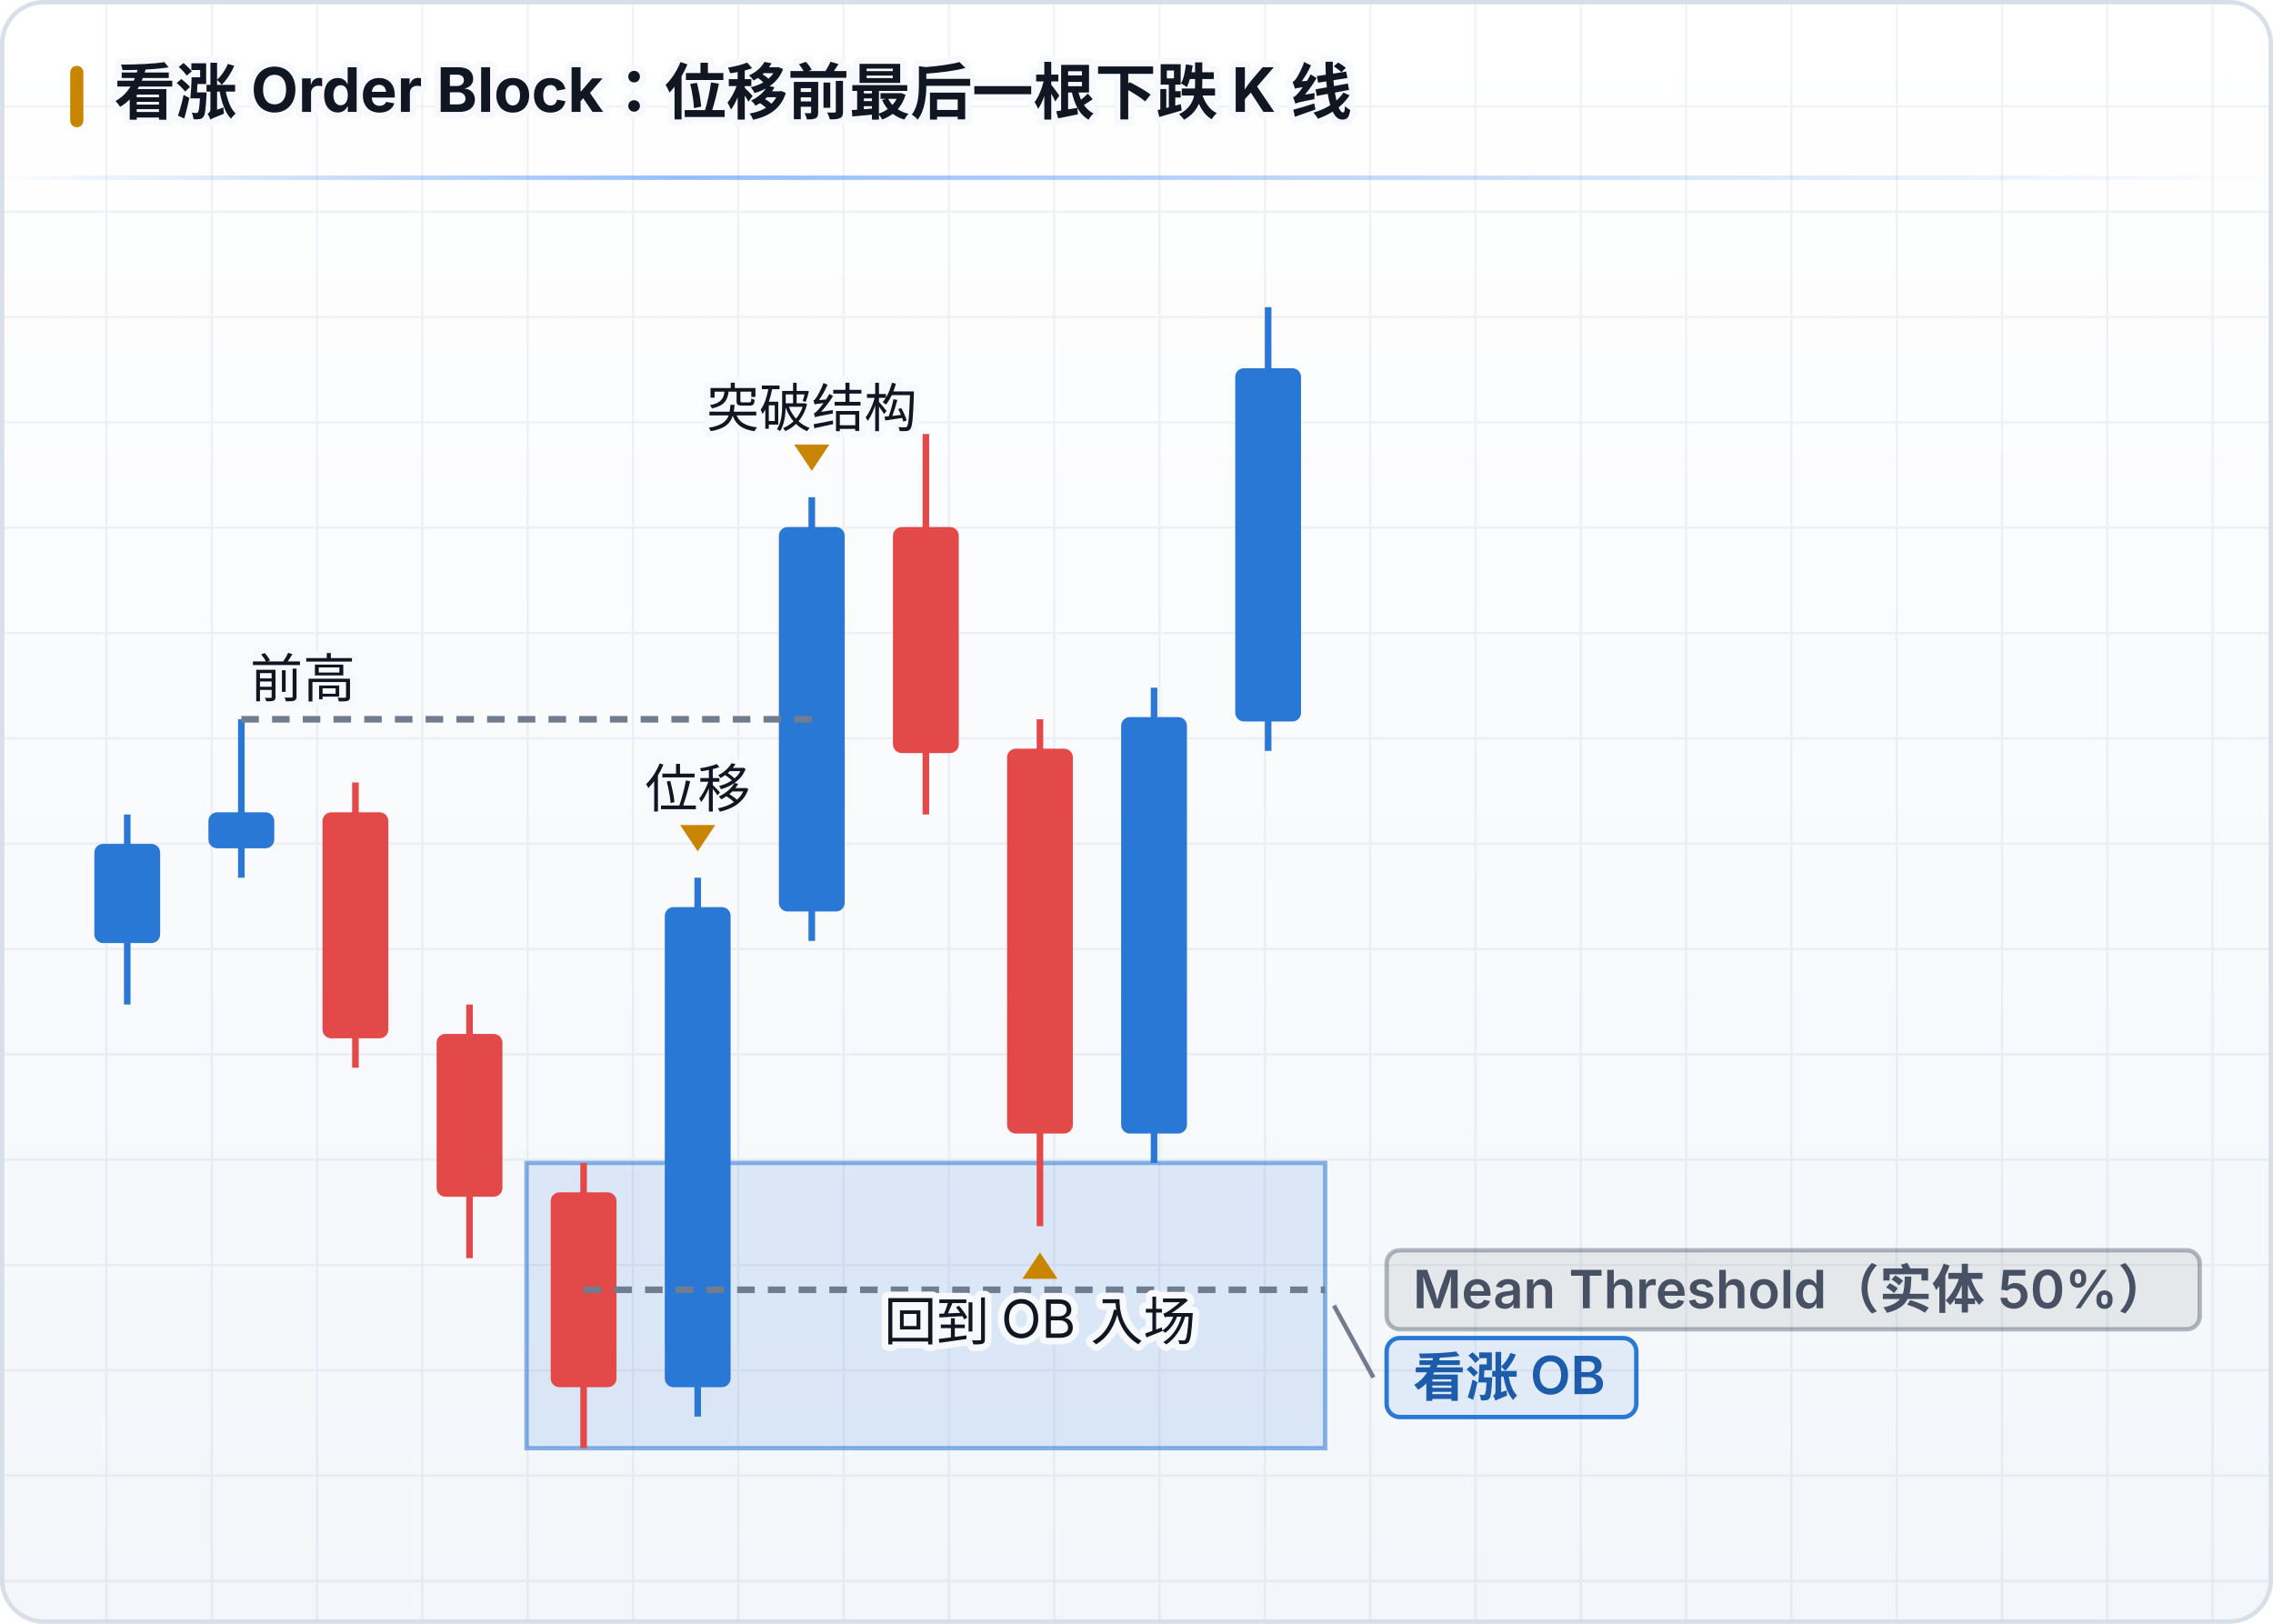
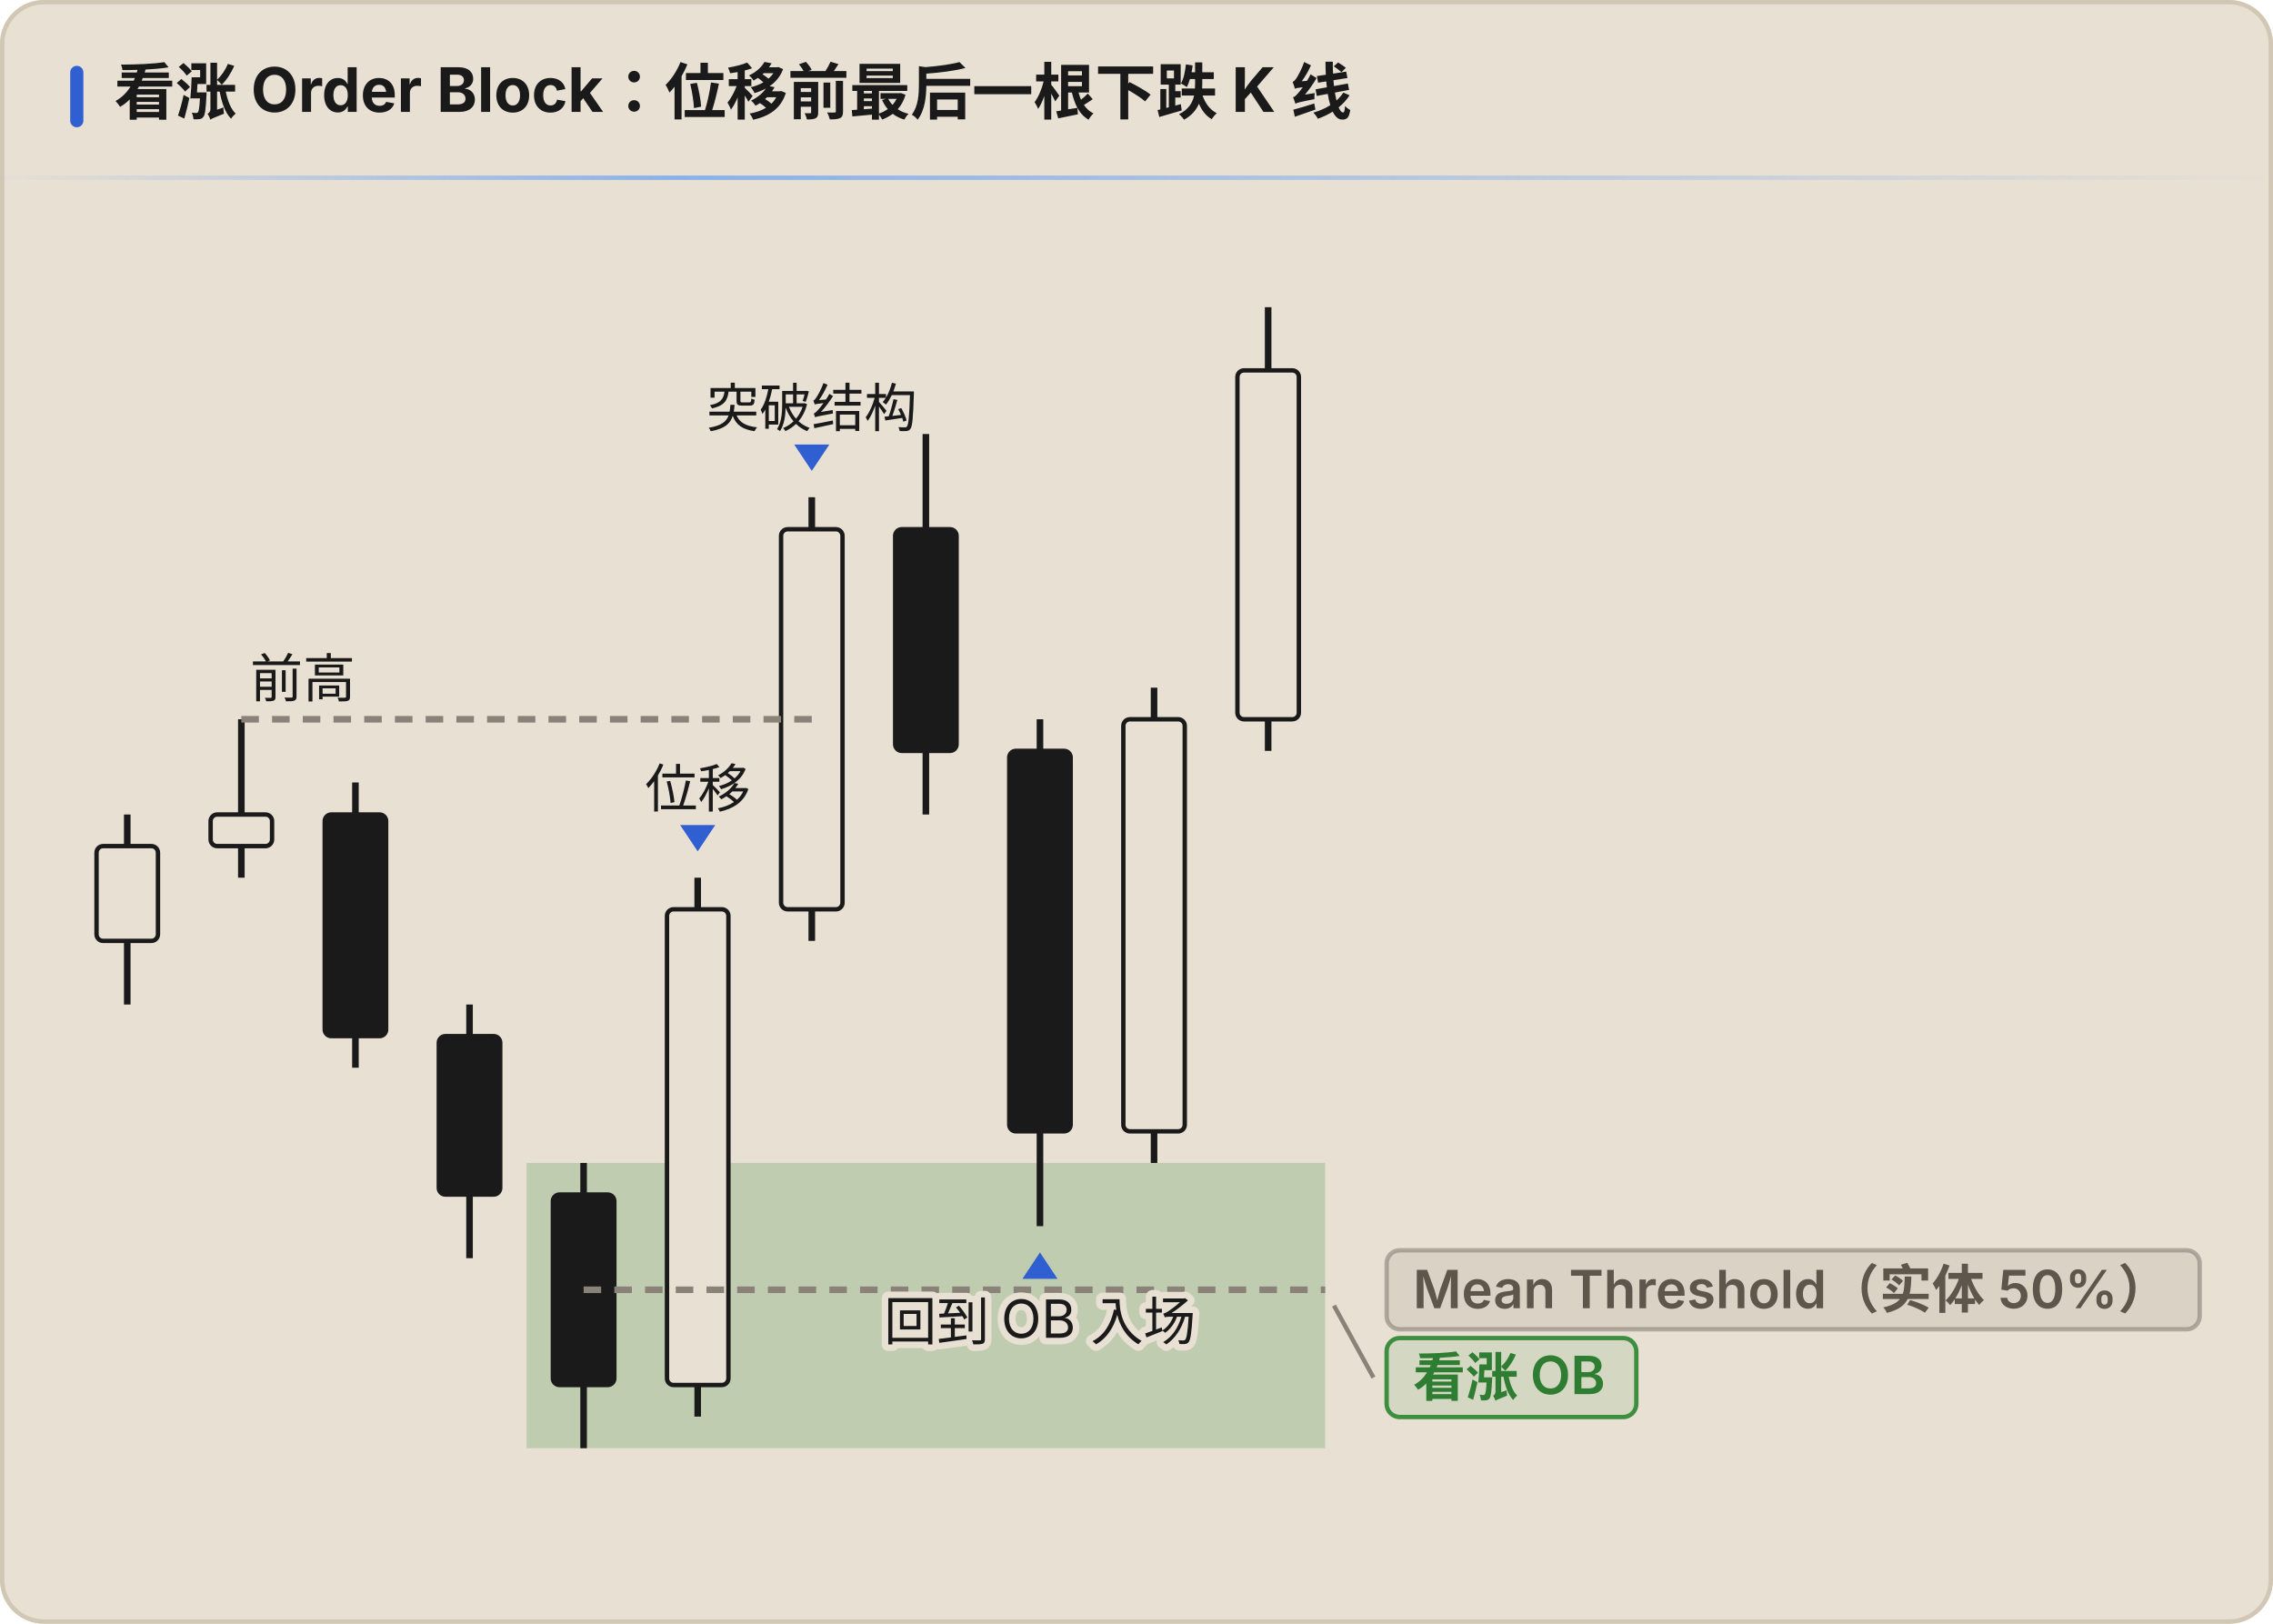
<svg xmlns="http://www.w3.org/2000/svg" width="518" height="370" viewBox="0 0 518 370" role="img" aria-label="看涨 Order Block：位移前最后一根下跌 K 线">
  <style>
  .bg { fill: url(#bg); }
-   .bg-grid { stroke: rgba(28, 60, 110, 0.06); }
-   .frame { fill: none; stroke: #d8dfe9; }
-   .title-mark { fill: #c98500; }
-   .title { fill: #111722; font-weight: 650; font-size: 14px; }
-   text { font-family: -apple-system, BlinkMacSystemFont, 'PingFang SC', 'Microsoft YaHei', sans-serif; font-size: 12px; fill: #111722; paint-order: stroke; stroke: #f7f9fc; stroke-width: 3px; stroke-linejoin: round; }
-   .muted { fill: #475163; }
+   .bg-grid { stroke: none; }
+   .frame { fill: none; stroke: #d2c7b5; }
+   .title-mark { fill: #2f5fd0; }
+   .title { fill: #1a1a1a; font-weight: 650; font-size: 14px; }
+   text { font-family: -apple-system, BlinkMacSystemFont, 'PingFang SC', 'Microsoft YaHei', sans-serif; font-size: 12px; fill: #1a1a1a; paint-order: stroke; stroke: #e8e0d3; stroke-width: 3px; stroke-linejoin: round; }
+   .muted { fill: #5e564b; }
  .wick { stroke-width: 1.5; }
-   .up { fill: #2a78d6; stroke: #2a78d6; }
-   .down { fill: #e34948; stroke: #e34948; }
-   .z-bull { fill: rgba(42, 120, 214, 0.13); stroke: rgba(42, 120, 214, 0.55); }
-   .z-bear { fill: rgba(227, 73, 72, 0.11); stroke: rgba(227, 73, 72, 0.55); }
-   .z-neutral { fill: rgba(71, 81, 99, 0.09); stroke: rgba(71, 81, 99, 0.25); stroke-dasharray: 2 3; }
-   .z-accent { fill: rgba(212, 145, 34, 0.18); stroke: rgba(201, 133, 0, 0.75); }
-   .l-neutral { stroke: #717c8e; stroke-dasharray: 4 3; }
-   .l-stop { stroke: #e34948; stroke-dasharray: 6 3; }
-   .l-target { stroke: #2a78d6; stroke-dasharray: 6 3; }
-   .l-entry { stroke: #c98500; }
-   .bracket { stroke: #717c8e; fill: none; }
-   .grid { stroke: #e4e9f0; stroke-dasharray: 2 4; }
-   .tick { font-family: 'DIN Alternate', 'Bahnschrift', 'Roboto Condensed', sans-serif; font-size: 11px; fill: #717c8e; stroke: none; }
-   .arrow { fill: #c98500; stroke: none; }
+   .up { fill: #e8e0d3; stroke: #1a1a1a; }
+   .down { fill: #1a1a1a; stroke: #1a1a1a; }
+   .z-bull { fill: rgba(62, 142, 65, 0.24); stroke: none; }
+   .z-bear { fill: rgba(192, 80, 77, 0.24); stroke: none; }
+   .z-neutral { fill: rgba(94, 86, 75, 0.08); stroke: rgba(94, 86, 75, 0.3); stroke-dasharray: 2 3; }
+   .z-accent { fill: rgba(47, 95, 208, 0.24); stroke: none; }
+   .l-neutral { stroke: #8a8278; stroke-dasharray: 4 3; }
+   .l-stop { stroke: #c0504d; stroke-dasharray: 6 3; }
+   .l-target { stroke: #3e8e41; stroke-dasharray: 6 3; }
+   .l-entry { stroke: #2f5fd0; }
+   .bracket { stroke: #8a8278; fill: none; }
+   .grid { stroke: rgba(94, 86, 75, 0.12); stroke-dasharray: 2 4; }
+   .tick { font-family: 'DIN Alternate', 'Bahnschrift', 'Roboto Condensed', sans-serif; font-size: 11px; fill: #8a8278; stroke: none; }
+   .arrow { fill: #2f5fd0; stroke: none; }
  .tag rect { stroke-width: 1; }
  .tag text { stroke: none; font-weight: 600; }
-   .t-neutral rect { fill: rgba(71, 81, 99, 0.1); stroke: rgba(71, 81, 99, 0.4); }
-   .t-neutral text { fill: #475163; }
-   .t-stop rect, .t-bear rect { fill: rgba(227, 73, 72, 0.1); stroke: #e34948; }
-   .t-stop text, .t-bear text { fill: #c23a3a; }
-   .t-target rect, .t-bull rect { fill: rgba(42, 120, 214, 0.1); stroke: #2a78d6; }
-   .t-target text, .t-bull text { fill: #1c5cab; }
-   .t-entry rect, .t-accent rect { fill: rgba(212, 145, 34, 0.14); stroke: #c98500; }
-   .t-entry text, .t-accent text { fill: #8a5a0e; }
+   .t-neutral rect { fill: rgba(94, 86, 75, 0.1); stroke: rgba(94, 86, 75, 0.4); }
+   .t-neutral text { fill: #5e564b; }
+   .t-stop rect, .t-bear rect { fill: rgba(192, 80, 77, 0.12); stroke: #c0504d; }
+   .t-stop text, .t-bear text { fill: #a33a37; }
+   .t-target rect, .t-bull rect { fill: rgba(62, 142, 65, 0.12); stroke: #3e8e41; }
+   .t-target text, .t-bull text { fill: #2e7d32; }
+   .t-entry rect, .t-accent rect { fill: rgba(47, 95, 208, 0.1); stroke: #2f5fd0; }
+   .t-entry text, .t-accent text { fill: #24489e; }
  @media (prefers-color-scheme: dark) {
    .bg-grid { stroke: rgba(110, 160, 230, 0.06); }
    .frame { stroke: #1c2839; }
    .title-mark { fill: #f0b44c; }
    .title, text { fill: #e3eaf4; }
    text { stroke: #0a111d; }
    .muted { fill: #a0b0c5; }
-     .up { fill: #3d8bff; stroke: #3d8bff; }
-     .down { fill: #f2555f; stroke: #f2555f; }
-     .candles { filter: url(#glow); }
-     .z-bull { fill: rgba(61, 139, 255, 0.14); stroke: rgba(61, 139, 255, 0.6); }
-     .z-bear { fill: rgba(242, 85, 95, 0.13); stroke: rgba(242, 85, 95, 0.6); }
+     .up { fill: #0b1220; stroke: #c5d0de; }
+     .down { fill: #8a96a8; stroke: #8a96a8; }
+     .z-bull { fill: rgba(92, 191, 96, 0.24); }
+     .z-bear { fill: rgba(242, 85, 95, 0.24); }
    .z-neutral { fill: rgba(160, 176, 197, 0.08); stroke: rgba(160, 176, 197, 0.25); }
-     .z-accent { fill: rgba(240, 180, 76, 0.16); stroke: rgba(240, 180, 76, 0.75); }
+     .z-accent { fill: rgba(240, 180, 76, 0.24); }
    .l-neutral, .bracket { stroke: #8293ab; }
    .l-stop { stroke: #f2555f; }
-     .l-target { stroke: #3d8bff; }
+     .l-target { stroke: #5cbf60; }
    .l-entry { stroke: #f0b44c; }
    .grid { stroke: #182334; }
    .tick { fill: #70829b; }
    .arrow { fill: #f0b44c; }
    .t-neutral rect { fill: rgba(160, 176, 197, 0.1); stroke: rgba(160, 176, 197, 0.45); }
    .t-neutral text { fill: #c5d0de; }
    .t-stop rect, .t-bear rect { fill: rgba(242, 85, 95, 0.16); stroke: #f2555f; }
    .t-stop text, .t-bear text { fill: #ff8f98; }
-     .t-target rect, .t-bull rect { fill: rgba(61, 139, 255, 0.16); stroke: #3d8bff; }
-     .t-target text, .t-bull text { fill: #8cc3ff; }
+     .t-target rect, .t-bull rect { fill: rgba(92, 191, 96, 0.16); stroke: #5cbf60; }
+     .t-target text, .t-bull text { fill: #9fe0a2; }
    .t-entry rect, .t-accent rect { fill: rgba(240, 180, 76, 0.16); stroke: #f0b44c; }
    .t-entry text, .t-accent text { fill: #ffd38a; }
  }
</style>
  <defs>
    <linearGradient id="bg" x1="0" y1="0" x2="0" y2="1">
-       <stop offset="0" stop-color="#ffffff" />
-       <stop offset="1" stop-color="#f3f6fa" />
+       <stop offset="0" stop-color="#e8e0d3" />
+       <stop offset="1" stop-color="#e8e0d3" />
    </linearGradient>
    <linearGradient id="edge" x1="0" y1="0" x2="1" y2="0">
      <stop offset="0" stop-color="#3d8bff" stop-opacity="0" />
      <stop offset="0.3" stop-color="#3d8bff" stop-opacity="0.55" />
      <stop offset="1" stop-color="#3d8bff" stop-opacity="0" />
    </linearGradient>
    <pattern id="paper" width="24" height="24" patternUnits="userSpaceOnUse">
      <path class="bg-grid" d="M24 0H0V24" fill="none" />
    </pattern>
    <filter id="glow" x="-50%" y="-10%" width="200%" height="120%">
      <feGaussianBlur stdDeviation="2.2" result="b" />
      <feMerge>
        <feMergeNode in="b" />
        <feMergeNode in="SourceGraphic" />
      </feMerge>
    </filter>
    <style>@media (prefers-color-scheme: dark) { #bg stop:first-child { stop-color: #0f1828; } #bg stop:last-child { stop-color: #070c16; } }</style>
  </defs>
  <rect class="bg" width="518" height="370" rx="10" />
  <rect width="518" height="370" rx="10" fill="url(#paper)" />
  <rect class="frame" x="0.5" y="0.5" width="517" height="369" rx="9.5" />
  <rect fill="url(#edge)" x="0" y="40" width="518" height="1" />
  <rect class="title-mark" x="16" y="15" width="3" height="14" rx="1.5" />
  <text class="title" x="26" y="26">看涨 Order Block：位移前最后一根下跌 K 线</text>
  <rect class="z-bull" x="120" y="265" width="182" height="65" />
  <g class="candles">
    <line class="wick up" x1="29" x2="29" y1="185.6" y2="228.9" />
    <rect class="up" x="22" y="192.8" width="14" height="21.6" rx="1.5" />
    <line class="wick up" x1="55" x2="55" y1="163.9" y2="200" />
    <rect class="up" x="48" y="185.6" width="14" height="7.2" rx="1.5" />
    <line class="wick down" x1="81" x2="81" y1="178.3" y2="243.3" />
    <rect class="down" x="74" y="185.6" width="14" height="50.5" rx="1.5" />
    <line class="wick down" x1="107" x2="107" y1="228.9" y2="286.7" />
    <rect class="down" x="100" y="236.1" width="14" height="36.1" rx="1.5" />
    <line class="wick down" x1="133" x2="133" y1="265" y2="330" />
    <rect class="down" x="126" y="272.2" width="14" height="43.4" rx="1.5" />
    <line class="wick up" x1="159" x2="159" y1="200" y2="322.8" />
    <rect class="up" x="152" y="207.2" width="14" height="108.4" rx="1.5" />
    <line class="wick up" x1="185" x2="185" y1="113.3" y2="214.4" />
    <rect class="up" x="178" y="120.6" width="14" height="86.6" rx="1.5" />
    <line class="wick down" x1="211" x2="211" y1="98.9" y2="185.6" />
    <rect class="down" x="204" y="120.6" width="14" height="50.5" rx="1.5" />
    <line class="wick down" x1="237" x2="237" y1="163.9" y2="279.4" />
    <rect class="down" x="230" y="171.1" width="14" height="86.7" rx="1.5" />
    <line class="wick up" x1="263" x2="263" y1="156.7" y2="265" />
    <rect class="up" x="256" y="163.9" width="14" height="93.9" rx="1.5" />
    <line class="wick up" x1="289" x2="289" y1="70" y2="171.1" />
    <rect class="up" x="282" y="84.4" width="14" height="79.5" rx="1.5" />
  </g>
  <line class="l-neutral" x1="133" x2="302" y1="293.9" y2="293.9" stroke-width="1.5" />
  <line class="l-neutral" x1="55" x2="185" y1="163.9" y2="163.9" stroke-width="1.5" />
  <text x="57" y="158.9">前高</text>
  <path class="bracket" d="M304,297.5 L313,313.9" />
  <g class="tag t-bull">
    <rect x="316" y="304.9" width="56.9" height="18" rx="3" />
    <text x="322" y="313.9" dy="0.35em">看涨 OB</text>
  </g>
  <g class="tag t-neutral">
    <rect x="316" y="284.9" width="185.3" height="18" rx="3" />
    <text x="322" y="293.9" dy="0.35em">Mean Threshold（实体 50%）</text>
  </g>
  <path class="arrow" d="M159,194 l-4,-6 h8 z" />
  <text x="159" y="184" text-anchor="middle">位移</text>
  <path class="arrow" d="M185,107.3 l-4,-6 h8 z" />
  <text x="185" y="97.3" text-anchor="middle">突破结构</text>
  <path class="arrow" d="M237,285.4 l-4,6 h8 z" />
  <text x="237" y="305.4" text-anchor="middle">回到 OB 入场</text>
</svg>
